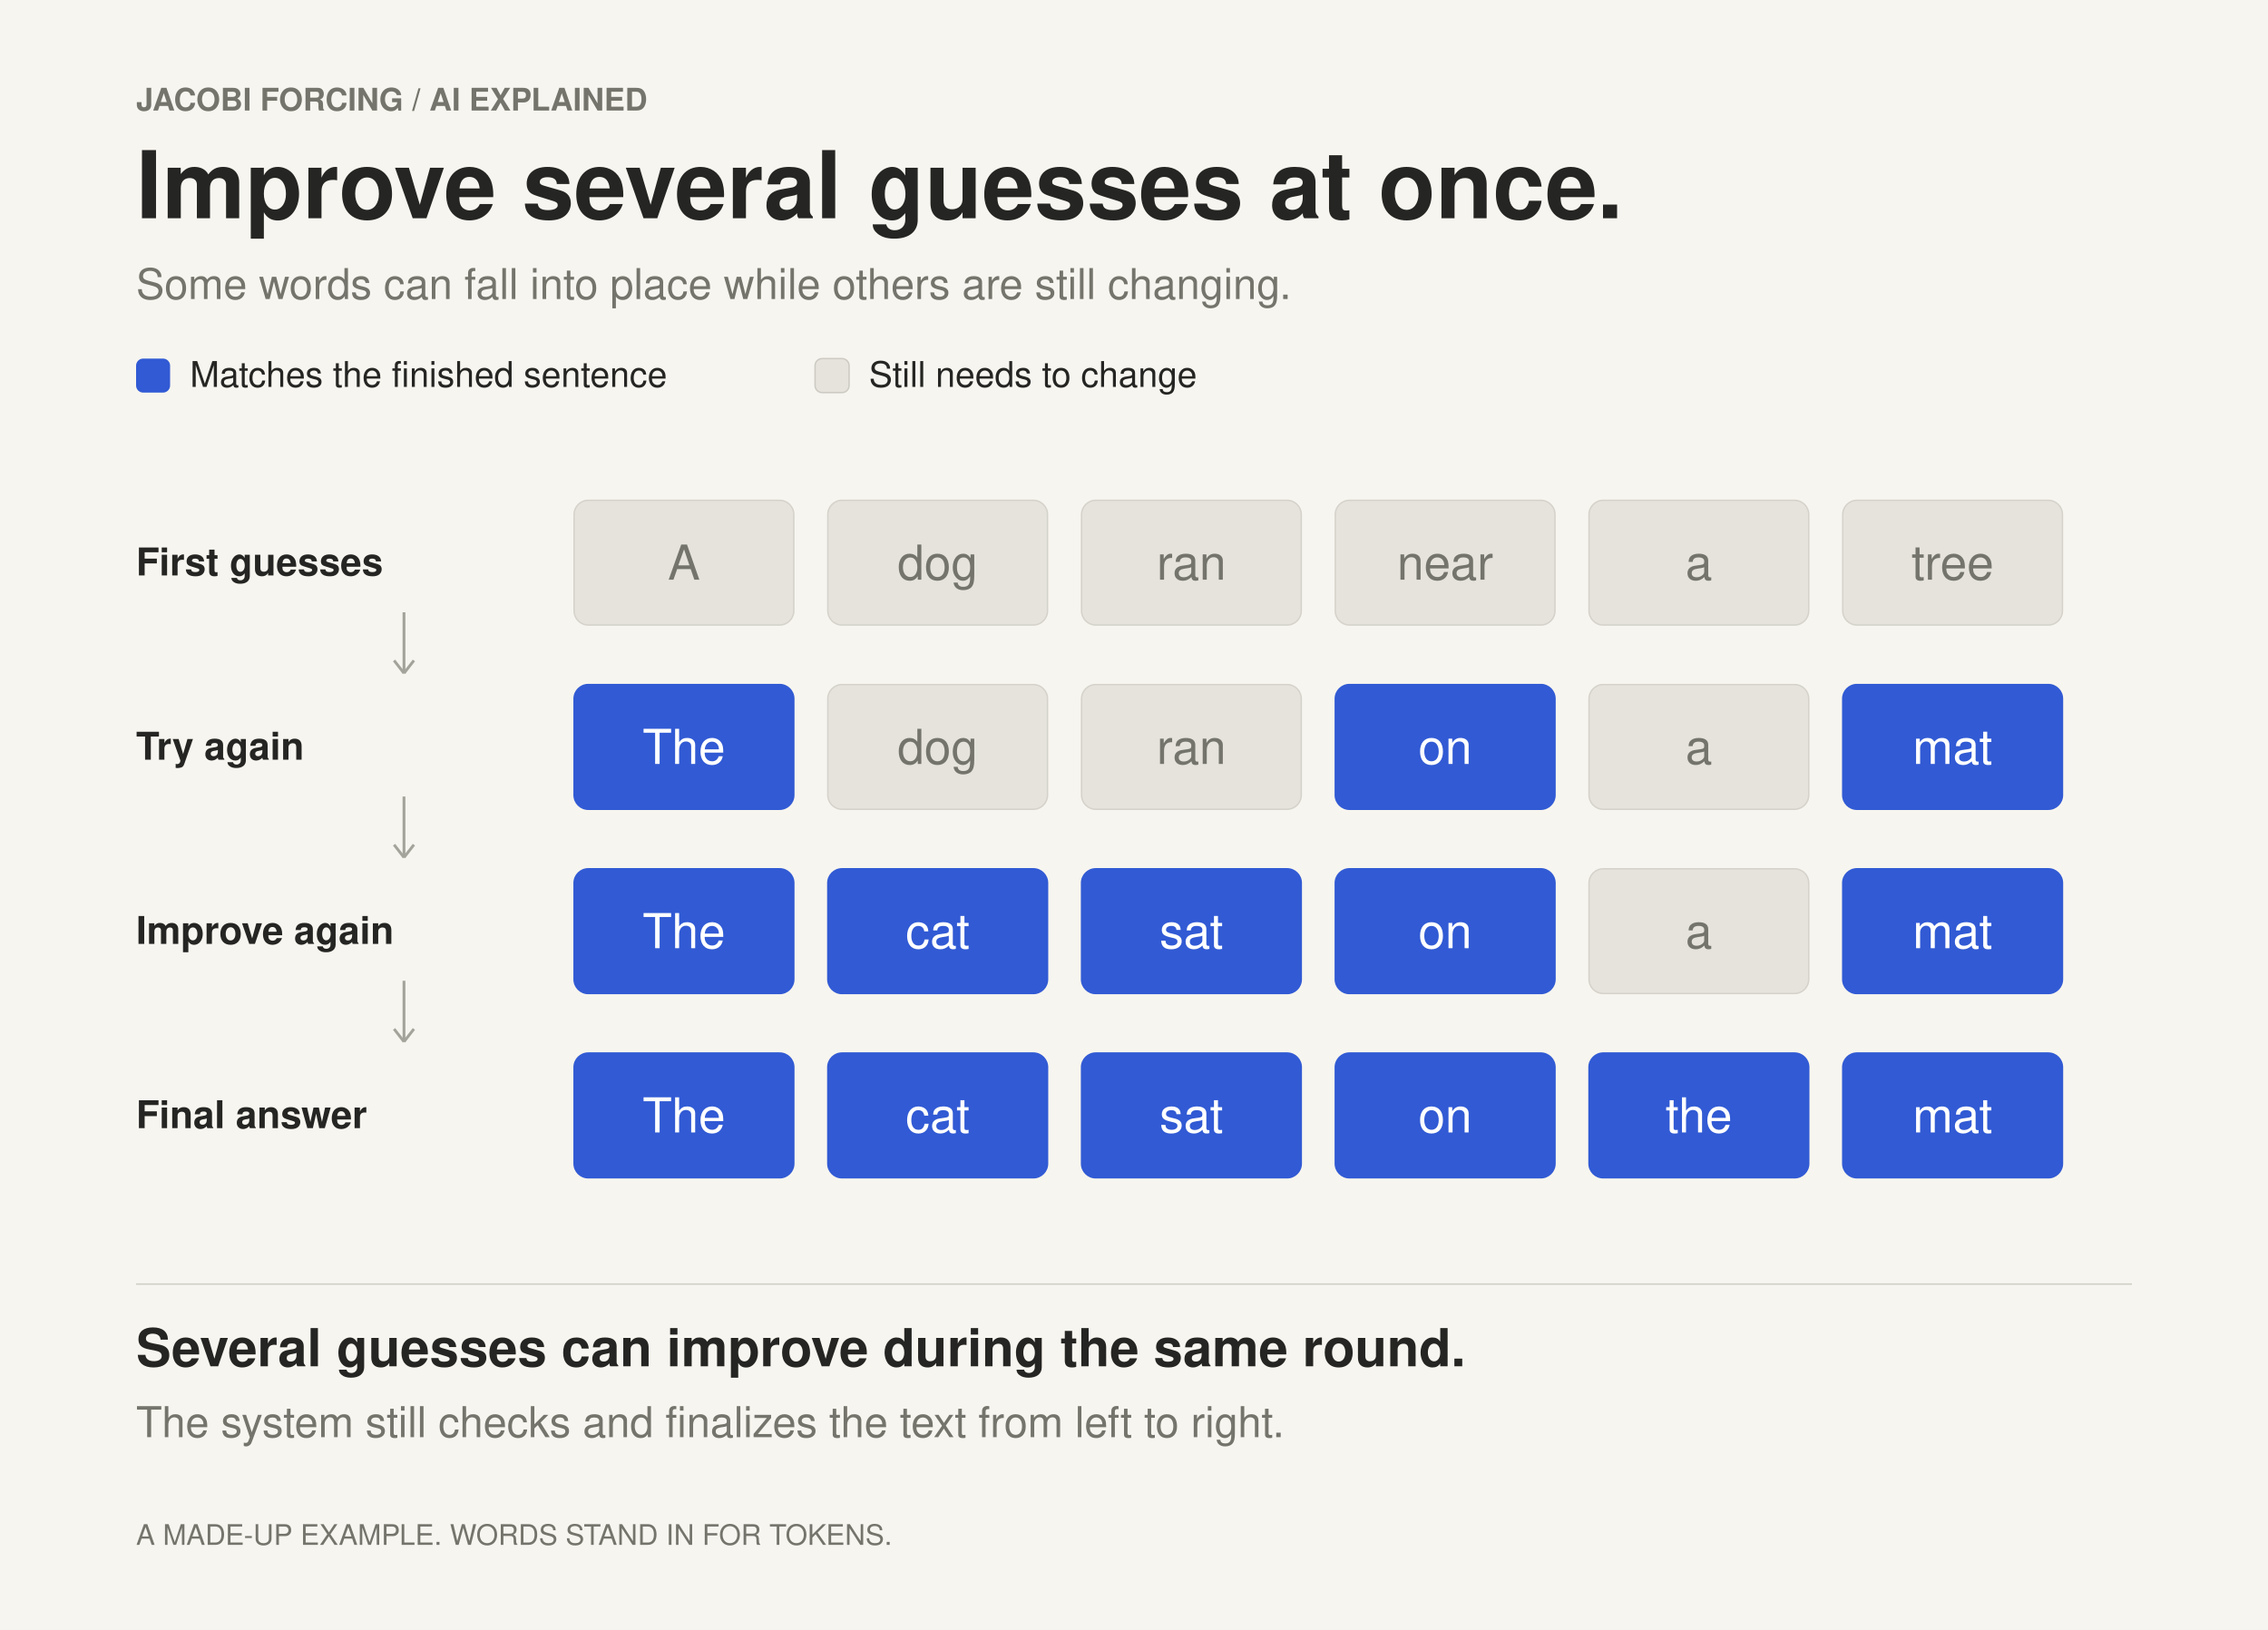
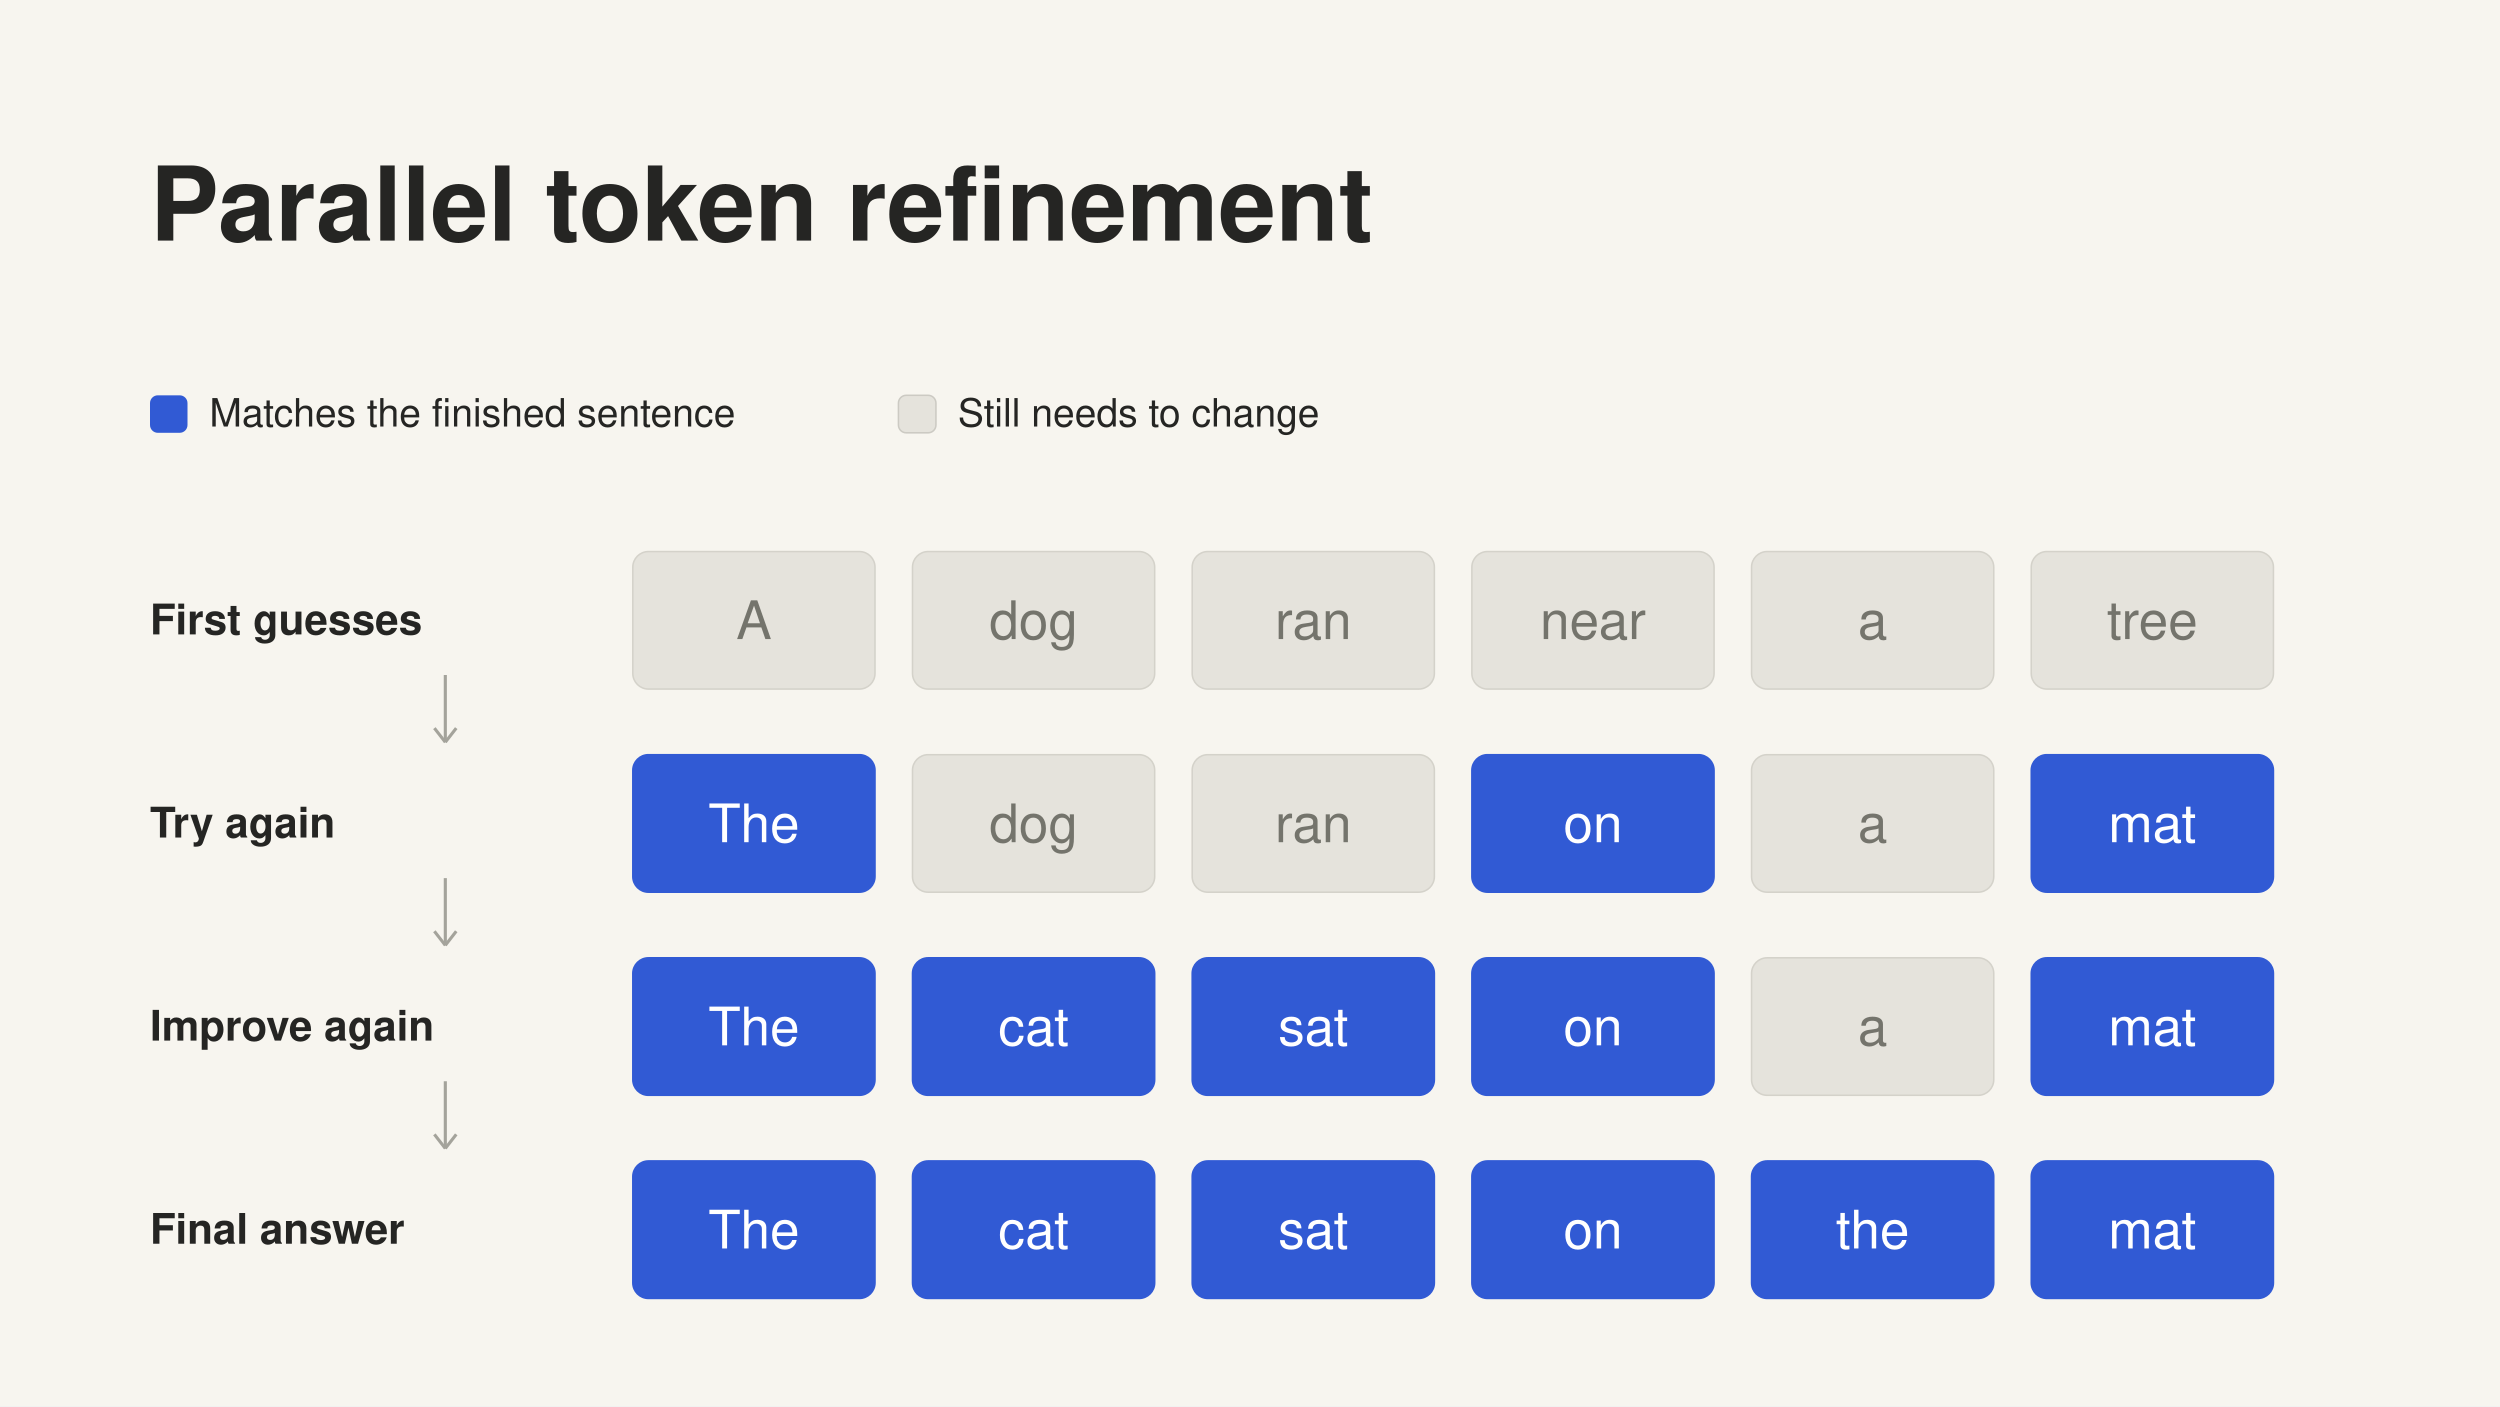
- <svg xmlns="http://www.w3.org/2000/svg" width="1600" height="1150" viewBox="0 0 1600 1150">
-   <rect width="1600" height="1150" fill="#f7f5ef" />
-   <text x="96" y="78" font-family="Helvetica, Arial, sans-serif" font-size="22" font-weight="600" text-anchor="start" fill="#74746c">JACOBI FORCING / AI EXPLAINED</text>
-   <text x="96" y="154" font-family="Helvetica, Arial, sans-serif" font-size="66" font-weight="700" text-anchor="start" fill="#252523">Improve several guesses at once.</text>
-   <text x="96" y="211" font-family="Helvetica, Arial, sans-serif" font-size="30" font-weight="400" text-anchor="start" fill="#74746c">Some words can fall into place while others are still changing.</text>
+ <svg xmlns="http://www.w3.org/2000/svg" width="1600" height="900" viewBox="0 0 1600 900">
+   <rect width="1600" height="900" fill="#f7f5ef" />
+   <text x="96" y="154" font-family="Helvetica, Arial, sans-serif" font-size="66" font-weight="700" text-anchor="start" fill="#252523">Parallel token refinement</text>
  <rect x="96" y="253" width="24" height="24" rx="5" fill="#315ad4" />
  <text x="134" y="273" font-family="Helvetica, Arial, sans-serif" font-size="25" font-weight="400" text-anchor="start" fill="#252523">Matches the finished sentence</text>
  <rect x="575" y="253" width="24" height="24" rx="5" fill="#e5e3dc" stroke="#cccac3" />
  <text x="613" y="273" font-family="Helvetica, Arial, sans-serif" font-size="25" font-weight="400" text-anchor="start" fill="#252523">Still needs to change</text>
  <text x="96" y="406" font-family="Helvetica, Arial, sans-serif" font-size="27" font-weight="600" text-anchor="start" fill="#252523">First guesses</text>
  <rect x="405" y="353" width="155" height="88" rx="10" fill="#e5e3dc" stroke="#d4d2ca" />
  <text x="482.5" y="409" font-family="Helvetica, Arial, sans-serif" font-size="34" font-weight="500" text-anchor="middle" fill="#74746c">A</text>
  <rect x="584" y="353" width="155" height="88" rx="10" fill="#e5e3dc" stroke="#d4d2ca" />
  <text x="661.5" y="409" font-family="Helvetica, Arial, sans-serif" font-size="34" font-weight="500" text-anchor="middle" fill="#74746c">dog</text>
  <rect x="763" y="353" width="155" height="88" rx="10" fill="#e5e3dc" stroke="#d4d2ca" />
  <text x="840.5" y="409" font-family="Helvetica, Arial, sans-serif" font-size="34" font-weight="500" text-anchor="middle" fill="#74746c">ran</text>
  <rect x="942" y="353" width="155" height="88" rx="10" fill="#e5e3dc" stroke="#d4d2ca" />
  <text x="1019.5" y="409" font-family="Helvetica, Arial, sans-serif" font-size="34" font-weight="500" text-anchor="middle" fill="#74746c">near</text>
  <rect x="1121" y="353" width="155" height="88" rx="10" fill="#e5e3dc" stroke="#d4d2ca" />
  <text x="1198.5" y="409" font-family="Helvetica, Arial, sans-serif" font-size="34" font-weight="500" text-anchor="middle" fill="#74746c">a</text>
  <rect x="1300" y="353" width="155" height="88" rx="10" fill="#e5e3dc" stroke="#d4d2ca" />
  <text x="1377.5" y="409" font-family="Helvetica, Arial, sans-serif" font-size="34" font-weight="500" text-anchor="middle" fill="#74746c">tree</text>
  <line x1="285" y1="432" x2="285" y2="475" stroke="#a4a39b" stroke-width="2" />
  <line x1="278" y1="466" x2="285" y2="475" stroke="#a4a39b" stroke-width="2" />
  <line x1="292" y1="466" x2="285" y2="475" stroke="#a4a39b" stroke-width="2" />
  <text x="96" y="536" font-family="Helvetica, Arial, sans-serif" font-size="27" font-weight="600" text-anchor="start" fill="#252523">Try again</text>
  <rect x="405" y="483" width="155" height="88" rx="10" fill="#315ad4" stroke="#315ad4" />
  <text x="482.5" y="539" font-family="Helvetica, Arial, sans-serif" font-size="34" font-weight="500" text-anchor="middle" fill="#ffffff">The</text>
  <rect x="584" y="483" width="155" height="88" rx="10" fill="#e5e3dc" stroke="#d4d2ca" />
  <text x="661.5" y="539" font-family="Helvetica, Arial, sans-serif" font-size="34" font-weight="500" text-anchor="middle" fill="#74746c">dog</text>
  <rect x="763" y="483" width="155" height="88" rx="10" fill="#e5e3dc" stroke="#d4d2ca" />
  <text x="840.5" y="539" font-family="Helvetica, Arial, sans-serif" font-size="34" font-weight="500" text-anchor="middle" fill="#74746c">ran</text>
  <rect x="942" y="483" width="155" height="88" rx="10" fill="#315ad4" stroke="#315ad4" />
  <text x="1019.5" y="539" font-family="Helvetica, Arial, sans-serif" font-size="34" font-weight="500" text-anchor="middle" fill="#ffffff">on</text>
  <rect x="1121" y="483" width="155" height="88" rx="10" fill="#e5e3dc" stroke="#d4d2ca" />
  <text x="1198.5" y="539" font-family="Helvetica, Arial, sans-serif" font-size="34" font-weight="500" text-anchor="middle" fill="#74746c">a</text>
  <rect x="1300" y="483" width="155" height="88" rx="10" fill="#315ad4" stroke="#315ad4" />
  <text x="1377.5" y="539" font-family="Helvetica, Arial, sans-serif" font-size="34" font-weight="500" text-anchor="middle" fill="#ffffff">mat</text>
  <line x1="285" y1="562" x2="285" y2="605" stroke="#a4a39b" stroke-width="2" />
  <line x1="278" y1="596" x2="285" y2="605" stroke="#a4a39b" stroke-width="2" />
  <line x1="292" y1="596" x2="285" y2="605" stroke="#a4a39b" stroke-width="2" />
  <text x="96" y="666" font-family="Helvetica, Arial, sans-serif" font-size="27" font-weight="600" text-anchor="start" fill="#252523">Improve again</text>
  <rect x="405" y="613" width="155" height="88" rx="10" fill="#315ad4" stroke="#315ad4" />
  <text x="482.5" y="669" font-family="Helvetica, Arial, sans-serif" font-size="34" font-weight="500" text-anchor="middle" fill="#ffffff">The</text>
  <rect x="584" y="613" width="155" height="88" rx="10" fill="#315ad4" stroke="#315ad4" />
  <text x="661.5" y="669" font-family="Helvetica, Arial, sans-serif" font-size="34" font-weight="500" text-anchor="middle" fill="#ffffff">cat</text>
  <rect x="763" y="613" width="155" height="88" rx="10" fill="#315ad4" stroke="#315ad4" />
  <text x="840.5" y="669" font-family="Helvetica, Arial, sans-serif" font-size="34" font-weight="500" text-anchor="middle" fill="#ffffff">sat</text>
  <rect x="942" y="613" width="155" height="88" rx="10" fill="#315ad4" stroke="#315ad4" />
  <text x="1019.5" y="669" font-family="Helvetica, Arial, sans-serif" font-size="34" font-weight="500" text-anchor="middle" fill="#ffffff">on</text>
  <rect x="1121" y="613" width="155" height="88" rx="10" fill="#e5e3dc" stroke="#d4d2ca" />
  <text x="1198.5" y="669" font-family="Helvetica, Arial, sans-serif" font-size="34" font-weight="500" text-anchor="middle" fill="#74746c">a</text>
  <rect x="1300" y="613" width="155" height="88" rx="10" fill="#315ad4" stroke="#315ad4" />
  <text x="1377.5" y="669" font-family="Helvetica, Arial, sans-serif" font-size="34" font-weight="500" text-anchor="middle" fill="#ffffff">mat</text>
  <line x1="285" y1="692" x2="285" y2="735" stroke="#a4a39b" stroke-width="2" />
  <line x1="278" y1="726" x2="285" y2="735" stroke="#a4a39b" stroke-width="2" />
  <line x1="292" y1="726" x2="285" y2="735" stroke="#a4a39b" stroke-width="2" />
  <text x="96" y="796" font-family="Helvetica, Arial, sans-serif" font-size="27" font-weight="600" text-anchor="start" fill="#252523">Final answer</text>
  <rect x="405" y="743" width="155" height="88" rx="10" fill="#315ad4" stroke="#315ad4" />
  <text x="482.5" y="799" font-family="Helvetica, Arial, sans-serif" font-size="34" font-weight="500" text-anchor="middle" fill="#ffffff">The</text>
  <rect x="584" y="743" width="155" height="88" rx="10" fill="#315ad4" stroke="#315ad4" />
  <text x="661.5" y="799" font-family="Helvetica, Arial, sans-serif" font-size="34" font-weight="500" text-anchor="middle" fill="#ffffff">cat</text>
  <rect x="763" y="743" width="155" height="88" rx="10" fill="#315ad4" stroke="#315ad4" />
  <text x="840.5" y="799" font-family="Helvetica, Arial, sans-serif" font-size="34" font-weight="500" text-anchor="middle" fill="#ffffff">sat</text>
  <rect x="942" y="743" width="155" height="88" rx="10" fill="#315ad4" stroke="#315ad4" />
  <text x="1019.5" y="799" font-family="Helvetica, Arial, sans-serif" font-size="34" font-weight="500" text-anchor="middle" fill="#ffffff">on</text>
  <rect x="1121" y="743" width="155" height="88" rx="10" fill="#315ad4" stroke="#315ad4" />
  <text x="1198.5" y="799" font-family="Helvetica, Arial, sans-serif" font-size="34" font-weight="500" text-anchor="middle" fill="#ffffff">the</text>
  <rect x="1300" y="743" width="155" height="88" rx="10" fill="#315ad4" stroke="#315ad4" />
  <text x="1377.5" y="799" font-family="Helvetica, Arial, sans-serif" font-size="34" font-weight="500" text-anchor="middle" fill="#ffffff">mat</text>
-   <line x1="96" y1="906" x2="1504" y2="906" stroke="#cfcdc5" />
-   <text x="96" y="964" font-family="Helvetica, Arial, sans-serif" font-size="37" font-weight="600" text-anchor="start" fill="#252523">Several guesses can improve during the same round.</text>
-   <text x="96" y="1014" font-family="Helvetica, Arial, sans-serif" font-size="30" font-weight="400" text-anchor="start" fill="#74746c">The system still checks and finalizes the text from left to right.</text>
-   <text x="96" y="1090" font-family="Helvetica, Arial, sans-serif" font-size="20" font-weight="500" text-anchor="start" fill="#74746c">A MADE-UP EXAMPLE. WORDS STAND IN FOR TOKENS.</text>
</svg>
